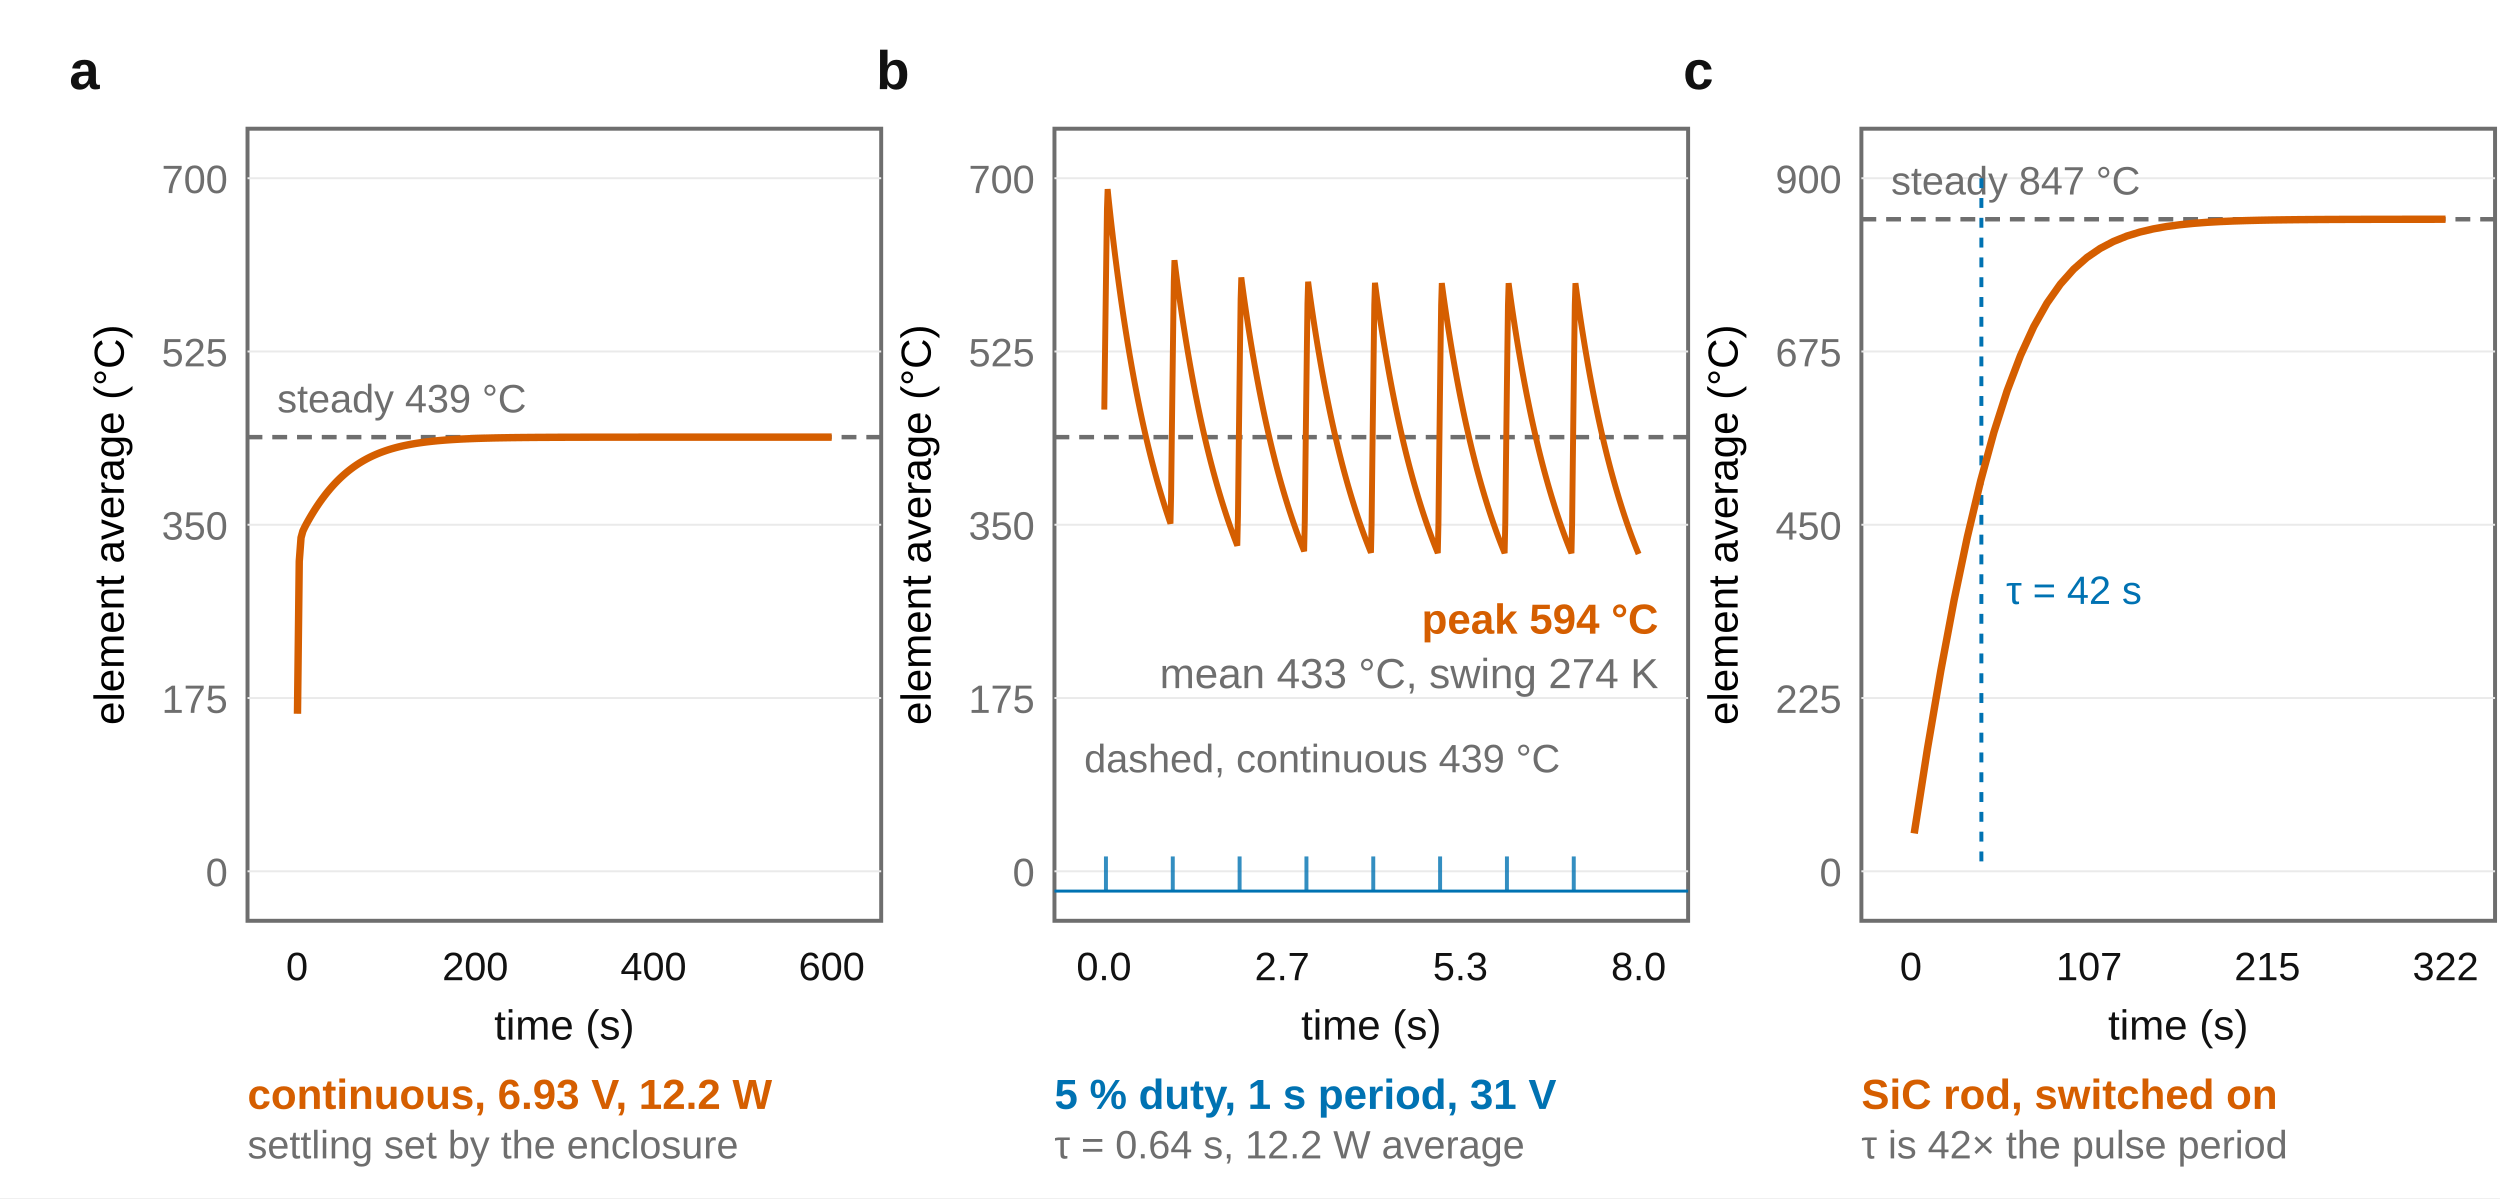
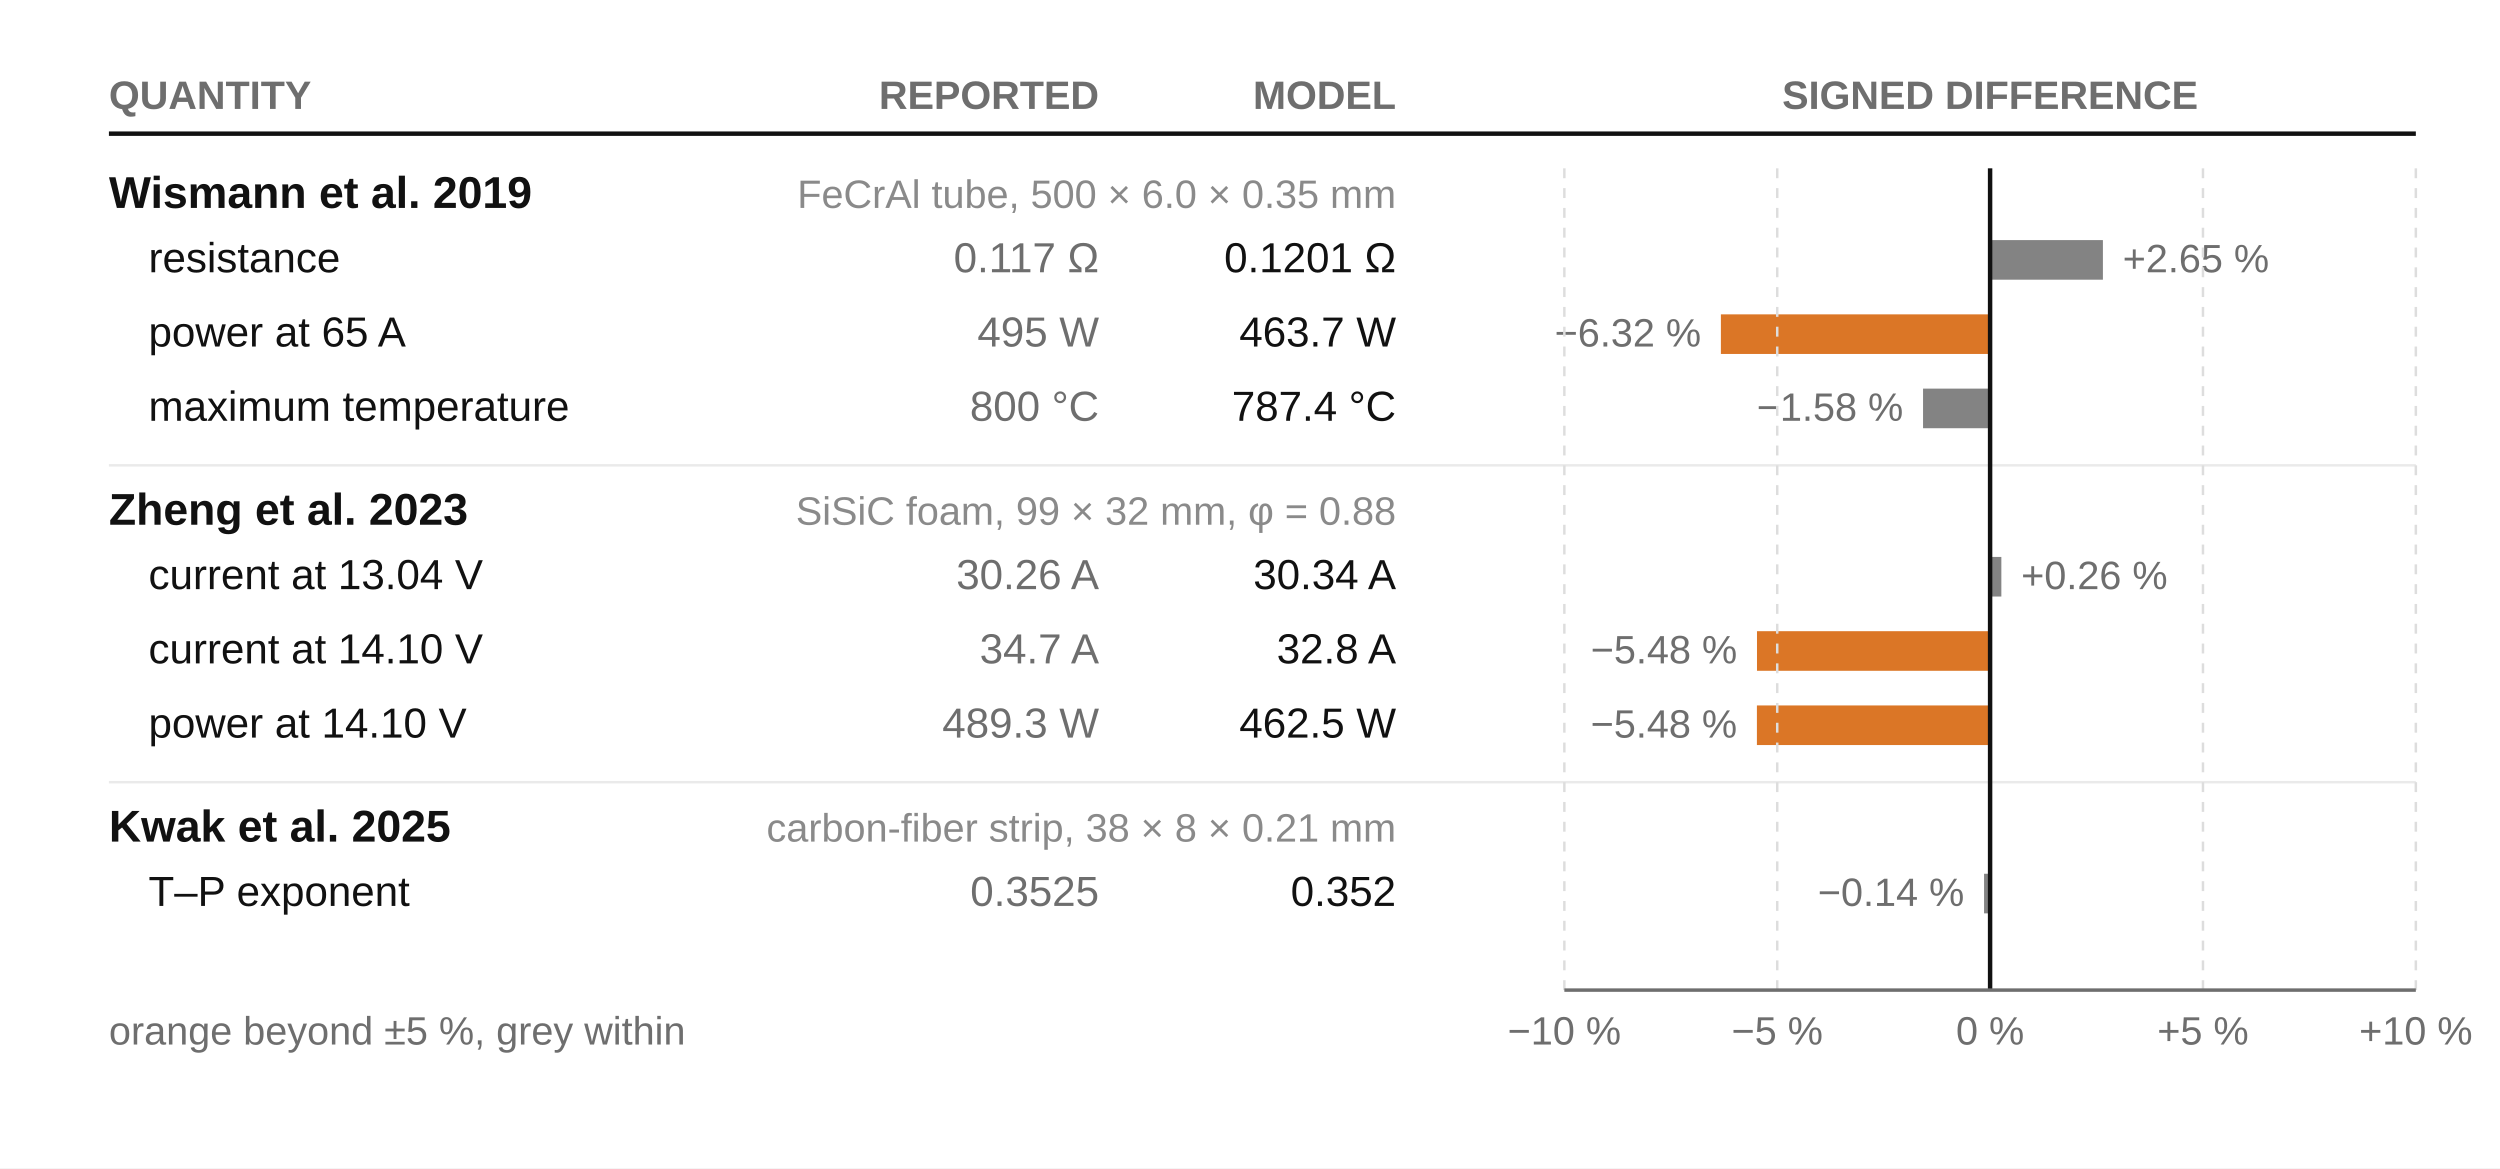
- <svg xmlns="http://www.w3.org/2000/svg" width="505pt" height="242pt" viewBox="0 0 505 242" font-family="Arial, Helvetica, sans-serif">
-   <rect width="505" height="242" fill="#FFFFFF" />
+ <svg xmlns="http://www.w3.org/2000/svg" width="505pt" height="236pt" viewBox="0 0 505 236" font-family="Arial, Helvetica, sans-serif">
+   <rect width="505" height="236" fill="#FFFFFF" />
  <defs>
-     <marker id="s5-scalar" viewBox="0 0 10 8" refX="9.4" refY="4" markerWidth="5" markerHeight="4" orient="auto">
+     <marker id="s7-scalar" viewBox="0 0 10 8" refX="9.4" refY="4" markerWidth="5" markerHeight="4" orient="auto">
      <path d="M0,0 L10,4 L0,8 Z" fill="#0072B2" />
    </marker>
-     <marker id="s5-field" viewBox="0 0 10 8" refX="9.4" refY="4" markerWidth="5" markerHeight="4" orient="auto">
+     <marker id="s7-field" viewBox="0 0 10 8" refX="9.4" refY="4" markerWidth="5" markerHeight="4" orient="auto">
      <path d="M0,0 L10,4 L0,8 Z" fill="#E69F00" />
    </marker>
-     <marker id="s5-thermal" viewBox="0 0 10 8" refX="9.4" refY="4" markerWidth="5" markerHeight="4" orient="auto">
+     <marker id="s7-thermal" viewBox="0 0 10 8" refX="9.4" refY="4" markerWidth="5" markerHeight="4" orient="auto">
      <path d="M0,0 L10,4 L0,8 Z" fill="#D55E00" />
    </marker>
-     <marker id="s5-gas" viewBox="0 0 10 8" refX="9.4" refY="4" markerWidth="5" markerHeight="4" orient="auto">
+     <marker id="s7-gas" viewBox="0 0 10 8" refX="9.4" refY="4" markerWidth="5" markerHeight="4" orient="auto">
      <path d="M0,0 L10,4 L0,8 Z" fill="#009E73" />
    </marker>
-     <marker id="s5-grey" viewBox="0 0 10 8" refX="9.4" refY="4" markerWidth="5" markerHeight="4" orient="auto">
+     <marker id="s7-grey" viewBox="0 0 10 8" refX="9.4" refY="4" markerWidth="5" markerHeight="4" orient="auto">
      <path d="M0,0 L10,4 L0,8 Z" fill="#6E6E6E" />
    </marker>
-     <marker id="s5-ink" viewBox="0 0 10 8" refX="9.4" refY="4" markerWidth="5" markerHeight="4" orient="auto">
+     <marker id="s7-ink" viewBox="0 0 10 8" refX="9.4" refY="4" markerWidth="5" markerHeight="4" orient="auto">
      <path d="M0,0 L10,4 L0,8 Z" fill="#111111" />
    </marker>
-     <marker id="s5-rule" viewBox="0 0 10 8" refX="9.4" refY="4" markerWidth="5" markerHeight="4" orient="auto">
+     <marker id="s7-rule" viewBox="0 0 10 8" refX="9.4" refY="4" markerWidth="5" markerHeight="4" orient="auto">
      <path d="M0,0 L10,4 L0,8 Z" fill="#BBBBBB" />
    </marker>
-     <marker id="s5-faint" viewBox="0 0 10 8" refX="9.4" refY="4" markerWidth="5" markerHeight="4" orient="auto">
+     <marker id="s7-faint" viewBox="0 0 10 8" refX="9.4" refY="4" markerWidth="5" markerHeight="4" orient="auto">
      <path d="M0,0 L10,4 L0,8 Z" fill="#8A8A8A" />
    </marker>
-     <marker id="s5-hair" viewBox="0 0 10 8" refX="9.4" refY="4" markerWidth="5" markerHeight="4" orient="auto">
+     <marker id="s7-hair" viewBox="0 0 10 8" refX="9.4" refY="4" markerWidth="5" markerHeight="4" orient="auto">
      <path d="M0,0 L10,4 L0,8 Z" fill="#AEB6BD" />
    </marker>
-     <marker id="s5-edge" viewBox="0 0 10 8" refX="9.4" refY="4" markerWidth="5" markerHeight="4" orient="auto">
+     <marker id="s7-edge" viewBox="0 0 10 8" refX="9.4" refY="4" markerWidth="5" markerHeight="4" orient="auto">
      <path d="M0,0 L10,4 L0,8 Z" fill="#C9CFD5" />
    </marker>
  </defs>
-   <rect x="50" y="26" width="128" height="160" rx="0" fill="#FFFFFF" stroke="#6E6E6E" stroke-width="0.8" />
-   <text x="14" y="18" font-size="11" fill="#111111" text-anchor="start" font-weight="bold">a</text>
-   <path d="M50,176 L178,176" fill="none" stroke="#EAEAEA" stroke-width="0.4" />
-   <text x="46" y="179" font-size="8" fill="#6E6E6E" text-anchor="end" font-weight="normal">0</text>
-   <path d="M50,141 L178,141" fill="none" stroke="#EAEAEA" stroke-width="0.4" />
-   <text x="46" y="144" font-size="8" fill="#6E6E6E" text-anchor="end" font-weight="normal">175</text>
-   <path d="M50,106 L178,106" fill="none" stroke="#EAEAEA" stroke-width="0.4" />
-   <text x="46" y="109" font-size="8" fill="#6E6E6E" text-anchor="end" font-weight="normal">350</text>
-   <path d="M50,71 L178,71" fill="none" stroke="#EAEAEA" stroke-width="0.4" />
-   <text x="46" y="74" font-size="8" fill="#6E6E6E" text-anchor="end" font-weight="normal">525</text>
-   <path d="M50,36 L178,36" fill="none" stroke="#EAEAEA" stroke-width="0.4" />
-   <text x="46" y="39" font-size="8" fill="#6E6E6E" text-anchor="end" font-weight="normal">700</text>
-   <text x="60" y="198" font-size="8" fill="#111111" text-anchor="middle" font-weight="normal">0</text>
-   <text x="96" y="198" font-size="8" fill="#111111" text-anchor="middle" font-weight="normal">200</text>
-   <text x="132" y="198" font-size="8" fill="#111111" text-anchor="middle" font-weight="normal">400</text>
-   <text x="168" y="198" font-size="8" fill="#111111" text-anchor="middle" font-weight="normal">600</text>
-   <text x="114" y="210" font-size="8.5" fill="#111111" text-anchor="middle" font-weight="normal">time (s)</text>
-   <text x="25" y="106" font-size="8.5" text-anchor="middle" transform="rotate(-90 25 106)">element average (°C)</text>
-   <path d="M50,88.3 L178,88.3" fill="none" stroke="#6E6E6E" stroke-width="0.9" stroke-dasharray="3 2" />
-   <text x="56" y="83.3" font-size="8" fill="#6E6E6E" text-anchor="start" font-weight="normal">steady 439 °C</text>
-   <path d="M60.09,144.182 L60.45,113.392 L60.81,108.612 L61.17,107.308 L61.53,106.53 L61.89,105.846 L62.25,105.196 L62.61,104.568 L62.97,103.958 L63.33,103.37 L63.69,102.8 L64.05,102.25 L64.41,101.716 L64.77,101.2 L65.13,100.702 L65.49,100.222 L65.85,99.756 L66.21,99.306 L66.57,98.872 L66.93,98.454 L67.29,98.05 L67.65,97.66 L68.01,97.284 L68.37,96.922 L68.73,96.572 L69.09,96.236 L69.45,95.912 L69.81,95.598 L70.17,95.298 L70.53,95.008 L70.89,94.73 L71.25,94.462 L71.61,94.204 L71.97,93.956 L72.33,93.718 L72.69,93.49 L73.05,93.27 L73.41,93.058 L73.77,92.856 L74.13,92.66 L74.49,92.474 L74.85,92.294 L75.21,92.122 L75.57,91.958 L75.93,91.8 L76.29,91.648 L76.65,91.502 L77.01,91.362 L77.37,91.23 L77.73,91.102 L78.09,90.978 L78.45,90.86 L78.81,90.748 L79.17,90.64 L79.53,90.538 L79.89,90.438 L80.25,90.344 L80.61,90.254 L80.97,90.168 L81.33,90.084 L81.69,90.004 L82.05,89.93 L82.41,89.856 L82.77,89.788 L83.13,89.72 L83.49,89.658 L83.85,89.596 L84.21,89.538 L84.57,89.484 L84.93,89.43 L85.29,89.38 L85.65,89.33 L86.01,89.284 L86.37,89.24 L86.73,89.198 L87.09,89.158 L87.45,89.118 L87.81,89.082 L88.17,89.046 L88.53,89.012 L88.89,88.98 L89.25,88.95 L89.61,88.92 L89.97,88.892 L90.33,88.866 L90.69,88.84 L91.05,88.816 L91.41,88.792 L91.77,88.77 L92.13,88.748 L92.49,88.728 L92.85,88.708 L93.21,88.69 L93.57,88.672 L93.93,88.656 L94.29,88.64 L94.65,88.624 L95.01,88.61 L95.37,88.596 L95.73,88.582 L96.09,88.568 L96.45,88.556 L96.81,88.546 L97.17,88.534 L97.53,88.524 L97.89,88.514 L98.25,88.504 L98.61,88.494 L98.97,88.486 L99.33,88.476 L99.69,88.468 L100.05,88.46 L100.41,88.454 L100.77,88.446 L101.13,88.44 L101.49,88.434 L101.85,88.428 L102.21,88.422 L102.57,88.416 L102.93,88.41 L103.29,88.406 L103.65,88.4 L104.01,88.396 L104.37,88.392 L104.73,88.388 L105.09,88.384 L105.45,88.38 L105.81,88.376 L106.17,88.372 L106.53,88.37 L106.89,88.366 L107.25,88.362 L107.61,88.36 L107.97,88.358 L108.33,88.354 L108.69,88.352 L109.05,88.35 L109.41,88.348 L109.77,88.346 L110.13,88.344 L110.49,88.342 L110.85,88.34 L111.21,88.338 L111.57,88.336 L111.93,88.334 L112.29,88.332 L112.65,88.33 L113.01,88.33 L113.37,88.328 L113.73,88.326 L114.09,88.326 L114.45,88.324 L114.81,88.324 L115.17,88.322 L115.53,88.322 L115.89,88.32 L116.25,88.32 L116.61,88.318 L116.97,88.318 L117.33,88.316 L117.69,88.316 L118.05,88.314 L118.41,88.314 L118.77,88.314 L119.13,88.312 L119.49,88.312 L119.85,88.312 L120.21,88.312 L120.57,88.31 L120.93,88.31 L121.29,88.31 L121.65,88.31 L122.01,88.308 L122.37,88.308 L122.73,88.308 L123.09,88.308 L123.45,88.308 L123.81,88.306 L124.17,88.306 L124.53,88.306 L124.89,88.306 L125.25,88.306 L125.61,88.306 L125.97,88.304 L126.33,88.304 L126.69,88.304 L127.05,88.304 L127.41,88.304 L127.77,88.304 L128.13,88.304 L128.49,88.304 L128.85,88.304 L129.21,88.302 L129.57,88.302 L129.93,88.302 L130.29,88.302 L130.65,88.302 L131.01,88.302 L131.37,88.302 L131.73,88.302 L132.09,88.302 L132.45,88.302 L132.81,88.302 L133.17,88.302 L133.53,88.302 L133.89,88.302 L134.25,88.302 L134.61,88.302 L134.97,88.3 L135.33,88.3 L135.69,88.3 L136.05,88.3 L136.41,88.3 L136.77,88.3 L137.13,88.3 L137.49,88.3 L137.85,88.3 L138.21,88.3 L138.57,88.3 L138.93,88.3 L139.29,88.3 L139.65,88.3 L140.01,88.3 L140.37,88.3 L140.73,88.3 L141.09,88.3 L141.45,88.3 L141.81,88.3 L142.17,88.3 L142.53,88.3 L142.89,88.3 L143.25,88.3 L143.61,88.3 L143.97,88.3 L144.33,88.3 L144.69,88.3 L145.05,88.3 L145.41,88.3 L145.77,88.3 L146.13,88.3 L146.49,88.3 L146.85,88.3 L147.21,88.3 L147.57,88.3 L147.93,88.3 L148.29,88.3 L148.65,88.3 L149.01,88.3 L149.37,88.3 L149.73,88.3 L150.09,88.3 L150.45,88.3 L150.81,88.3 L151.17,88.3 L151.53,88.3 L151.89,88.3 L152.25,88.3 L152.61,88.3 L152.97,88.3 L153.33,88.3 L153.69,88.3 L154.05,88.3 L154.41,88.3 L154.77,88.3 L155.13,88.3 L155.49,88.3 L155.85,88.3 L156.21,88.3 L156.57,88.3 L156.93,88.3 L157.29,88.3 L157.65,88.3 L158.01,88.3 L158.37,88.3 L158.73,88.3 L159.09,88.3 L159.45,88.3 L159.81,88.3 L160.17,88.3 L160.53,88.3 L160.89,88.3 L161.25,88.3 L161.61,88.3 L161.97,88.3 L162.33,88.3 L162.69,88.3 L163.05,88.3 L163.41,88.3 L163.77,88.3 L164.13,88.3 L164.49,88.3 L164.85,88.3 L165.21,88.3 L165.57,88.3 L165.93,88.3 L166.29,88.3 L166.65,88.3 L167.01,88.3 L167.37,88.3 L167.73,88.3 L168,88.3" fill="none" stroke="#D55E00" stroke-width="1.5" />
-   <text x="50" y="224" font-size="8.5" fill="#D55E00" text-anchor="start" font-weight="bold">continuous, 6.93 V, 12.2 W</text>
-   <text x="50" y="234" font-size="8" fill="#6E6E6E" text-anchor="start" font-weight="normal">settling set by the enclosure</text>
-   <rect x="213" y="26" width="128" height="160" rx="0" fill="#FFFFFF" stroke="#6E6E6E" stroke-width="0.8" />
-   <text x="177" y="18" font-size="11" fill="#111111" text-anchor="start" font-weight="bold">b</text>
-   <path d="M213,176 L341,176" fill="none" stroke="#EAEAEA" stroke-width="0.4" />
-   <text x="209" y="179" font-size="8" fill="#6E6E6E" text-anchor="end" font-weight="normal">0</text>
-   <path d="M213,141 L341,141" fill="none" stroke="#EAEAEA" stroke-width="0.4" />
-   <text x="209" y="144" font-size="8" fill="#6E6E6E" text-anchor="end" font-weight="normal">175</text>
-   <path d="M213,106 L341,106" fill="none" stroke="#EAEAEA" stroke-width="0.4" />
-   <text x="209" y="109" font-size="8" fill="#6E6E6E" text-anchor="end" font-weight="normal">350</text>
-   <path d="M213,71 L341,71" fill="none" stroke="#EAEAEA" stroke-width="0.4" />
-   <text x="209" y="74" font-size="8" fill="#6E6E6E" text-anchor="end" font-weight="normal">525</text>
-   <path d="M213,36 L341,36" fill="none" stroke="#EAEAEA" stroke-width="0.4" />
-   <text x="209" y="39" font-size="8" fill="#6E6E6E" text-anchor="end" font-weight="normal">700</text>
-   <text x="223" y="198" font-size="8" fill="#111111" text-anchor="middle" font-weight="normal">0.0</text>
-   <text x="259" y="198" font-size="8" fill="#111111" text-anchor="middle" font-weight="normal">2.7</text>
-   <text x="295" y="198" font-size="8" fill="#111111" text-anchor="middle" font-weight="normal">5.3</text>
-   <text x="331" y="198" font-size="8" fill="#111111" text-anchor="middle" font-weight="normal">8.0</text>
-   <text x="277" y="210" font-size="8.5" fill="#111111" text-anchor="middle" font-weight="normal">time (s)</text>
-   <text x="188" y="106" font-size="8.5" text-anchor="middle" transform="rotate(-90 188 106)">element average (°C)</text>
-   <rect x="223" y="173" width="0.8" height="7" fill="#0072B2" fill-opacity="0.8" />
-   <rect x="236.5" y="173" width="0.8" height="7" fill="#0072B2" fill-opacity="0.8" />
-   <rect x="250" y="173" width="0.8" height="7" fill="#0072B2" fill-opacity="0.8" />
-   <rect x="263.5" y="173" width="0.8" height="7" fill="#0072B2" fill-opacity="0.8" />
-   <rect x="277" y="173" width="0.8" height="7" fill="#0072B2" fill-opacity="0.8" />
-   <rect x="290.5" y="173" width="0.8" height="7" fill="#0072B2" fill-opacity="0.8" />
-   <rect x="304" y="173" width="0.8" height="7" fill="#0072B2" fill-opacity="0.8" />
-   <rect x="317.5" y="173" width="0.8" height="7" fill="#0072B2" fill-opacity="0.8" />
-   <path d="M213,180 L341,180" fill="none" stroke="#0072B2" stroke-width="0.6" />
-   <path d="M213,88.3 L341,88.3" fill="none" stroke="#6E6E6E" stroke-width="0.9" stroke-dasharray="3 2" />
-   <text x="219" y="156" font-size="8" fill="#6E6E6E" text-anchor="start" font-weight="normal">dashed, continuous 439 °C</text>
-   <path d="M223.067,82.738 L223.202,71.986 L223.338,61.684 L223.472,51.782 L223.607,42.19 L223.743,38.196 L223.877,39.54 L224.012,40.84 L224.148,42.108 L224.282,43.346 L224.417,44.56 L224.553,45.75 L224.688,46.92 L224.822,48.07 L224.958,49.198 L225.093,50.308 L225.227,51.402 L225.363,52.476 L225.498,53.532 L225.632,54.572 L225.768,55.596 L225.903,56.604 L226.037,57.598 L226.173,58.576 L226.308,59.542 L226.442,60.492 L226.577,61.43 L226.713,62.356 L226.847,63.266 L226.982,64.166 L227.118,65.052 L227.252,65.926 L227.387,66.79 L227.523,67.64 L227.657,68.48 L227.792,69.308 L227.928,70.124 L228.062,70.93 L228.197,71.726 L228.333,72.512 L228.468,73.286 L228.602,74.052 L228.738,74.806 L228.873,75.552 L229.007,76.288 L229.143,77.014 L229.278,77.73 L229.412,78.438 L229.548,79.138 L229.683,79.828 L229.817,80.51 L229.952,81.184 L230.088,81.848 L230.222,82.504 L230.357,83.154 L230.493,83.794 L230.627,84.428 L230.762,85.052 L230.898,85.67 L231.032,86.28 L231.167,86.882 L231.303,87.478 L231.438,88.066 L231.572,88.648 L231.708,89.222 L231.843,89.79 L231.977,90.352 L232.113,90.906 L232.248,91.454 L232.382,91.996 L232.518,92.53 L232.653,93.06 L232.787,93.582 L232.923,94.098 L233.058,94.61 L233.192,95.114 L233.327,95.614 L233.463,96.106 L233.597,96.594 L233.732,97.078 L233.868,97.556 L234.002,98.028 L234.137,98.496 L234.273,98.96 L234.407,99.42 L234.542,99.874 L234.678,100.322 L234.812,100.768 L234.947,101.208 L235.083,101.644 L235.218,102.074 L235.352,102.502 L235.488,102.924 L235.623,103.342 L235.757,103.756 L235.893,104.166 L236.028,104.572 L236.162,104.974 L236.298,105.37 L236.433,105.764 L236.567,99.904 L236.702,88.426 L236.838,77.474 L236.972,66.974 L237.107,56.888 L237.243,52.558 L237.377,53.668 L237.512,54.738 L237.648,55.778 L237.782,56.796 L237.917,57.794 L238.053,58.776 L238.188,59.74 L238.322,60.692 L238.458,61.628 L238.593,62.55 L238.727,63.46 L238.863,64.356 L238.998,65.24 L239.132,66.112 L239.268,66.972 L239.403,67.82 L239.537,68.658 L239.673,69.484 L239.808,70.298 L239.942,71.102 L240.077,71.894 L240.213,72.676 L240.347,73.45 L240.482,74.212 L240.618,74.964 L240.752,75.706 L240.887,76.44 L241.023,77.164 L241.157,77.878 L241.292,78.584 L241.428,79.282 L241.562,79.97 L241.697,80.648 L241.833,81.32 L241.968,81.982 L242.102,82.636 L242.238,83.284 L242.373,83.922 L242.507,84.552 L242.643,85.176 L242.778,85.792 L242.912,86.4 L243.048,87 L243.183,87.594 L243.317,88.18 L243.452,88.76 L243.588,89.332 L243.722,89.898 L243.857,90.458 L243.993,91.01 L244.127,91.556 L244.262,92.096 L244.398,92.628 L244.532,93.156 L244.667,93.676 L244.803,94.192 L244.938,94.7 L245.072,95.204 L245.208,95.702 L245.343,96.192 L245.477,96.68 L245.613,97.16 L245.748,97.638 L245.882,98.108 L246.018,98.576 L246.153,99.038 L246.287,99.496 L246.423,99.948 L246.558,100.396 L246.692,100.84 L246.827,101.278 L246.963,101.712 L247.097,102.142 L247.232,102.568 L247.368,102.99 L247.502,103.406 L247.637,103.818 L247.773,104.228 L247.907,104.632 L248.042,105.032 L248.178,105.428 L248.312,105.82 L248.447,106.208 L248.583,106.592 L248.718,106.972 L248.852,107.348 L248.988,107.72 L249.123,108.088 L249.257,108.452 L249.393,108.814 L249.528,109.17 L249.662,109.524 L249.798,109.874 L249.933,110.22 L250.067,104.16 L250.202,92.44 L250.338,81.322 L250.472,70.672 L250.607,60.446 L250.743,56.032 L250.877,57.09 L251.012,58.108 L251.148,59.1 L251.282,60.07 L251.417,61.022 L251.553,61.958 L251.688,62.878 L251.822,63.786 L251.958,64.678 L252.093,65.56 L252.227,66.428 L252.363,67.284 L252.498,68.128 L252.632,68.96 L252.768,69.782 L252.903,70.592 L253.037,71.392 L253.173,72.182 L253.308,72.96 L253.442,73.73 L253.577,74.488 L253.713,75.236 L253.847,75.976 L253.982,76.706 L254.118,77.426 L254.252,78.138 L254.387,78.84 L254.523,79.534 L254.657,80.218 L254.792,80.894 L254.928,81.562 L255.062,82.222 L255.197,82.874 L255.333,83.516 L255.468,84.152 L255.602,84.78 L255.738,85.4 L255.873,86.012 L256.007,86.618 L256.142,87.216 L256.277,87.806 L256.413,88.39 L256.548,88.968 L256.683,89.538 L256.817,90.1 L256.952,90.658 L257.087,91.208 L257.223,91.75 L257.358,92.288 L257.493,92.82 L257.627,93.344 L257.762,93.862 L257.897,94.376 L258.033,94.882 L258.168,95.382 L258.303,95.878 L258.438,96.368 L258.572,96.852 L258.707,97.332 L258.842,97.806 L258.978,98.276 L259.113,98.74 L259.248,99.202 L259.382,99.656 L259.517,100.108 L259.652,100.554 L259.788,100.996 L259.923,101.432 L260.058,101.866 L260.192,102.294 L260.327,102.718 L260.462,103.136 L260.598,103.552 L260.733,103.962 L260.868,104.37 L261.002,104.772 L261.137,105.17 L261.272,105.566 L261.408,105.956 L261.543,106.342 L261.678,106.724 L261.812,107.102 L261.947,107.478 L262.082,107.848 L262.217,108.214 L262.353,108.578 L262.488,108.938 L262.623,109.294 L262.757,109.646 L262.892,109.994 L263.027,110.338 L263.163,110.68 L263.298,111.018 L263.433,111.352 L263.567,105.24 L263.702,93.45 L263.837,82.294 L263.973,71.604 L264.108,61.342 L264.243,56.904 L264.377,57.95 L264.512,58.958 L264.647,59.938 L264.783,60.896 L264.918,61.836 L265.053,62.76 L265.188,63.67 L265.322,64.566 L265.457,65.448 L265.592,66.318 L265.728,67.176 L265.863,68.022 L265.998,68.856 L266.132,69.68 L266.267,70.492 L266.402,71.294 L266.538,72.084 L266.673,72.864 L266.808,73.634 L266.942,74.394 L267.077,75.144 L267.212,75.884 L267.348,76.616 L267.483,77.336 L267.618,78.05 L267.752,78.752 L267.887,79.448 L268.022,80.134 L268.158,80.81 L268.293,81.48 L268.428,82.14 L268.562,82.792 L268.697,83.436 L268.832,84.074 L268.967,84.702 L269.103,85.324 L269.238,85.936 L269.373,86.542 L269.507,87.142 L269.642,87.734 L269.777,88.318 L269.913,88.896 L270.048,89.466 L270.183,90.03 L270.317,90.588 L270.452,91.138 L270.587,91.684 L270.723,92.222 L270.858,92.752 L270.993,93.278 L271.127,93.798 L271.262,94.312 L271.397,94.818 L271.533,95.32 L271.668,95.816 L271.803,96.306 L271.938,96.792 L272.072,97.272 L272.207,97.746 L272.342,98.218 L272.478,98.682 L272.613,99.144 L272.748,99.6 L272.882,100.05 L273.017,100.498 L273.152,100.94 L273.288,101.378 L273.423,101.81 L273.558,102.24 L273.692,102.664 L273.827,103.084 L273.962,103.5 L274.098,103.912 L274.233,104.318 L274.368,104.722 L274.502,105.12 L274.637,105.516 L274.772,105.906 L274.908,106.294 L275.043,106.676 L275.178,107.054 L275.312,107.43 L275.447,107.802 L275.582,108.168 L275.717,108.532 L275.853,108.892 L275.988,109.248 L276.123,109.6 L276.257,109.95 L276.392,110.294 L276.527,110.636 L276.663,110.974 L276.798,111.31 L276.933,111.642 L277.067,105.516 L277.202,93.706 L277.337,82.538 L277.473,71.84 L277.608,61.57 L277.743,57.126 L277.877,58.168 L278.012,59.172 L278.147,60.15 L278.283,61.104 L278.418,62.042 L278.553,62.964 L278.688,63.87 L278.822,64.764 L278.957,65.644 L279.092,66.51 L279.228,67.366 L279.363,68.21 L279.498,69.042 L279.632,69.862 L279.767,70.672 L279.902,71.47 L280.038,72.258 L280.173,73.036 L280.308,73.804 L280.442,74.562 L280.577,75.31 L280.712,76.048 L280.848,76.778 L280.983,77.496 L281.118,78.208 L281.252,78.908 L281.387,79.602 L281.522,80.286 L281.658,80.96 L281.793,81.628 L281.928,82.286 L282.062,82.938 L282.197,83.58 L282.332,84.214 L282.467,84.842 L282.603,85.462 L282.738,86.072 L282.873,86.678 L283.007,87.274 L283.142,87.864 L283.277,88.448 L283.413,89.024 L283.548,89.594 L283.683,90.156 L283.817,90.712 L283.952,91.262 L284.087,91.804 L284.223,92.34 L284.358,92.872 L284.493,93.396 L284.627,93.914 L284.762,94.426 L284.897,94.932 L285.033,95.432 L285.168,95.926 L285.303,96.416 L285.438,96.9 L285.572,97.378 L285.707,97.852 L285.842,98.322 L285.978,98.786 L286.113,99.246 L286.248,99.702 L286.382,100.152 L286.517,100.598 L286.652,101.038 L286.788,101.476 L286.923,101.908 L287.058,102.336 L287.192,102.758 L287.327,103.178 L287.462,103.592 L287.597,104.002 L287.733,104.41 L287.868,104.812 L288.002,105.21 L288.137,105.604 L288.272,105.994 L288.408,106.38 L288.543,106.762 L288.678,107.14 L288.812,107.514 L288.947,107.884 L289.082,108.25 L289.217,108.614 L289.353,108.972 L289.488,109.328 L289.623,109.68 L289.757,110.028 L289.892,110.372 L290.028,110.714 L290.163,111.05 L290.298,111.384 L290.433,111.716 L290.567,105.586 L290.702,93.772 L290.837,82.6 L290.972,71.9 L291.108,61.628 L291.243,57.182 L291.377,58.224 L291.512,59.228 L291.647,60.204 L291.783,61.158 L291.918,62.096 L292.053,63.016 L292.188,63.922 L292.322,64.814 L292.457,65.694 L292.592,66.56 L292.728,67.414 L292.863,68.258 L292.998,69.09 L293.132,69.91 L293.267,70.718 L293.403,71.516 L293.538,72.304 L293.673,73.082 L293.808,73.848 L293.942,74.606 L294.077,75.352 L294.212,76.09 L294.347,76.82 L294.483,77.538 L294.618,78.248 L294.752,78.948 L294.887,79.642 L295.022,80.324 L295.158,81 L295.293,81.666 L295.428,82.324 L295.562,82.974 L295.697,83.616 L295.832,84.252 L295.967,84.878 L296.103,85.496 L296.238,86.108 L296.373,86.712 L296.507,87.31 L296.642,87.9 L296.778,88.482 L296.913,89.058 L297.048,89.626 L297.183,90.188 L297.317,90.744 L297.452,91.294 L297.587,91.836 L297.722,92.372 L297.858,92.902 L297.993,93.426 L298.127,93.944 L298.262,94.456 L298.397,94.962 L298.533,95.462 L298.668,95.956 L298.803,96.444 L298.938,96.928 L299.072,97.406 L299.207,97.88 L299.342,98.35 L299.478,98.814 L299.613,99.274 L299.748,99.728 L299.882,100.178 L300.017,100.624 L300.153,101.064 L300.288,101.502 L300.423,101.934 L300.558,102.36 L300.692,102.784 L300.827,103.202 L300.962,103.618 L301.097,104.028 L301.233,104.434 L301.368,104.836 L301.502,105.234 L301.637,105.628 L301.772,106.016 L301.908,106.402 L302.043,106.784 L302.178,107.162 L302.312,107.536 L302.447,107.906 L302.582,108.272 L302.717,108.636 L302.853,108.994 L302.988,109.35 L303.123,109.7 L303.257,110.048 L303.392,110.392 L303.528,110.734 L303.663,111.072 L303.798,111.404 L303.933,111.736 L304.067,105.606 L304.202,93.79 L304.337,82.618 L304.472,71.916 L304.608,61.644 L304.743,57.198 L304.877,58.24 L305.012,59.242 L305.147,60.218 L305.283,61.174 L305.418,62.11 L305.553,63.03 L305.688,63.936 L305.822,64.828 L305.957,65.708 L306.092,66.574 L306.228,67.428 L306.363,68.272 L306.498,69.102 L306.632,69.922 L306.767,70.73 L306.903,71.528 L307.038,72.316 L307.173,73.094 L307.308,73.86 L307.442,74.618 L307.577,75.364 L307.712,76.102 L307.847,76.83 L307.983,77.55 L308.118,78.26 L308.252,78.96 L308.387,79.652 L308.522,80.336 L308.658,81.01 L308.793,81.676 L308.928,82.336 L309.062,82.986 L309.197,83.628 L309.332,84.262 L309.467,84.888 L309.603,85.508 L309.738,86.118 L309.873,86.722 L310.007,87.32 L310.142,87.91 L310.278,88.492 L310.413,89.068 L310.548,89.636 L310.683,90.198 L310.817,90.754 L310.952,91.302 L311.087,91.846 L311.222,92.382 L311.358,92.912 L311.493,93.434 L311.627,93.952 L311.762,94.464 L311.897,94.97 L312.033,95.47 L312.168,95.964 L312.303,96.452 L312.438,96.936 L312.572,97.414 L312.707,97.888 L312.842,98.358 L312.978,98.822 L313.113,99.282 L313.248,99.736 L313.382,100.186 L313.517,100.632 L313.653,101.072 L313.788,101.508 L313.923,101.94 L314.058,102.368 L314.192,102.792 L314.327,103.21 L314.462,103.624 L314.597,104.034 L314.733,104.44 L314.868,104.842 L315.002,105.24 L315.137,105.634 L315.272,106.024 L315.408,106.41 L315.543,106.792 L315.678,107.17 L315.812,107.544 L315.947,107.914 L316.082,108.28 L316.217,108.642 L316.353,109 L316.488,109.356 L316.623,109.708 L316.757,110.056 L316.892,110.4 L317.028,110.74 L317.163,111.078 L317.298,111.412 L317.433,111.742 L317.567,105.612 L317.702,93.796 L317.837,82.624 L317.972,71.922 L318.108,61.648 L318.243,57.202 L318.377,58.244 L318.512,59.248 L318.647,60.224 L318.783,61.178 L318.918,62.114 L319.053,63.034 L319.188,63.94 L319.322,64.832 L319.457,65.712 L319.592,66.578 L319.728,67.432 L319.863,68.276 L319.998,69.106 L320.132,69.926 L320.267,70.736 L320.403,71.534 L320.538,72.32 L320.673,73.098 L320.808,73.864 L320.942,74.622 L321.077,75.37 L321.212,76.106 L321.347,76.834 L321.483,77.554 L321.618,78.264 L321.752,78.964 L321.887,79.656 L322.022,80.34 L322.158,81.014 L322.293,81.68 L322.428,82.338 L322.562,82.99 L322.697,83.632 L322.832,84.266 L322.967,84.892 L323.103,85.51 L323.238,86.122 L323.373,86.726 L323.507,87.324 L323.642,87.912 L323.778,88.496 L323.913,89.07 L324.048,89.64 L324.183,90.202 L324.317,90.758 L324.452,91.306 L324.587,91.848 L324.722,92.384 L324.858,92.914 L324.993,93.438 L325.127,93.956 L325.262,94.468 L325.397,94.974 L325.533,95.472 L325.668,95.968 L325.803,96.456 L325.938,96.94 L326.072,97.418 L326.207,97.892 L326.342,98.362 L326.478,98.826 L326.613,99.284 L326.748,99.74 L326.882,100.19 L327.017,100.634 L327.153,101.076 L327.288,101.512 L327.423,101.944 L327.558,102.372 L327.692,102.794 L327.827,103.214 L327.962,103.628 L328.097,104.038 L328.233,104.444 L328.368,104.846 L328.502,105.244 L328.637,105.638 L328.772,106.026 L328.908,106.412 L329.043,106.794 L329.178,107.172 L329.312,107.546 L329.447,107.916 L329.582,108.282 L329.717,108.644 L329.853,109.004 L329.988,109.358 L330.123,109.71 L330.257,110.058 L330.392,110.402 L330.528,110.744 L330.663,111.08 L330.798,111.414 L330.933,111.744 L331,111.908" fill="none" stroke="#D55E00" stroke-width="1.2" />
-   <text x="335" y="128" font-size="8.5" fill="#D55E00" text-anchor="end" font-weight="bold">peak 594 °C</text>
-   <text x="335" y="139" font-size="8.5" fill="#6E6E6E" text-anchor="end" font-weight="normal">mean 433 °C, swing 274 K</text>
-   <text x="213" y="224" font-size="8.5" fill="#0072B2" text-anchor="start" font-weight="bold">5 % duty, 1 s period, 31 V</text>
-   <text x="213" y="234" font-size="8" fill="#6E6E6E" text-anchor="start" font-weight="normal">τ = 0.64 s, 12.2 W average</text>
-   <rect x="376" y="26" width="128" height="160" rx="0" fill="#FFFFFF" stroke="#6E6E6E" stroke-width="0.8" />
-   <text x="340" y="18" font-size="11" fill="#111111" text-anchor="start" font-weight="bold">c</text>
-   <path d="M376,176 L504,176" fill="none" stroke="#EAEAEA" stroke-width="0.4" />
-   <text x="372" y="179" font-size="8" fill="#6E6E6E" text-anchor="end" font-weight="normal">0</text>
-   <path d="M376,141 L504,141" fill="none" stroke="#EAEAEA" stroke-width="0.4" />
-   <text x="372" y="144" font-size="8" fill="#6E6E6E" text-anchor="end" font-weight="normal">225</text>
-   <path d="M376,106 L504,106" fill="none" stroke="#EAEAEA" stroke-width="0.4" />
-   <text x="372" y="109" font-size="8" fill="#6E6E6E" text-anchor="end" font-weight="normal">450</text>
-   <path d="M376,71 L504,71" fill="none" stroke="#EAEAEA" stroke-width="0.4" />
-   <text x="372" y="74" font-size="8" fill="#6E6E6E" text-anchor="end" font-weight="normal">675</text>
-   <path d="M376,36 L504,36" fill="none" stroke="#EAEAEA" stroke-width="0.4" />
-   <text x="372" y="39" font-size="8" fill="#6E6E6E" text-anchor="end" font-weight="normal">900</text>
-   <text x="386" y="198" font-size="8" fill="#111111" text-anchor="middle" font-weight="normal">0</text>
-   <text x="422" y="198" font-size="8" fill="#111111" text-anchor="middle" font-weight="normal">107</text>
-   <text x="458" y="198" font-size="8" fill="#111111" text-anchor="middle" font-weight="normal">215</text>
-   <text x="494" y="198" font-size="8" fill="#111111" text-anchor="middle" font-weight="normal">322</text>
-   <text x="440" y="210" font-size="8.5" fill="#111111" text-anchor="middle" font-weight="normal">time (s)</text>
-   <text x="351" y="106" font-size="8.5" text-anchor="middle" transform="rotate(-90 351 106)">element average (°C)</text>
-   <path d="M376,44.288 L504,44.288" fill="none" stroke="#6E6E6E" stroke-width="0.9" stroke-dasharray="3 2" />
-   <text x="382" y="39.288" font-size="8" fill="#6E6E6E" text-anchor="start" font-weight="normal">steady 847 °C</text>
-   <path d="M400.238,36 L400.238,176" fill="none" stroke="#0072B2" stroke-width="0.8" stroke-dasharray="2 2" />
-   <text x="405.238" y="122" font-size="8" fill="#0072B2" text-anchor="start" font-weight="normal">τ = 42 s</text>
-   <path d="M386.671,168.351 L389.354,151.192 L392.037,135.507 L394.72,121.257 L397.404,108.464 L400.087,97.154 L402.77,87.315 L405.453,78.902 L408.137,71.828 L410.82,65.979 L413.503,61.22 L416.186,57.406 L418.87,54.387 L421.553,52.024 L424.236,50.188 L426.919,48.776 L429.602,47.692 L432.286,46.866 L434.969,46.236 L437.652,45.758 L440.335,45.397 L443.019,45.123 L445.702,44.916 L448.385,44.761 L451.068,44.644 L453.752,44.556 L456.435,44.489 L459.118,44.437 L461.801,44.4 L464.484,44.37 L467.168,44.35 L469.851,44.333 L472.534,44.321 L475.217,44.311 L477.901,44.305 L480.584,44.3 L483.267,44.296 L485.95,44.293 L488.634,44.291 L491.317,44.29 L494,44.288" fill="none" stroke="#D55E00" stroke-width="1.5" />
-   <text x="376" y="224" font-size="8.5" fill="#D55E00" text-anchor="start" font-weight="bold">SiC rod, switched on</text>
-   <text x="376" y="234" font-size="8" fill="#6E6E6E" text-anchor="start" font-weight="normal">τ is 42× the pulse period</text>
+   <text x="22" y="22" font-size="8" fill="#6E6E6E" text-anchor="start" font-weight="bold">QUANTITY</text>
+   <text x="222" y="22" font-size="8" fill="#6E6E6E" text-anchor="end" font-weight="bold">REPORTED</text>
+   <text x="282" y="22" font-size="8" fill="#6E6E6E" text-anchor="end" font-weight="bold">MODEL</text>
+   <text x="402" y="22" font-size="8" fill="#6E6E6E" text-anchor="middle" font-weight="bold">SIGNED DIFFERENCE</text>
+   <path d="M22,27 L488,27" fill="none" stroke="#111111" stroke-width="0.9" />
+   <text x="22" y="42" font-size="9" fill="#111111" text-anchor="start" font-weight="bold">Wismann et al. 2019</text>
+   <text x="282" y="42" font-size="8" fill="#8A8A8A" text-anchor="end" font-weight="normal">FeCrAl tube, 500 × 6.0 × 0.35 mm</text>
+   <text x="30" y="55" font-size="8.5" fill="#111111" text-anchor="start" font-weight="normal">resistance</text>
+   <text x="222" y="55" font-size="8.5" fill="#6E6E6E" text-anchor="end" font-weight="normal">0.117 Ω</text>
+   <text x="282" y="55" font-size="8.5" fill="#111111" text-anchor="end" font-weight="normal">0.1201 Ω</text>
+   <rect x="402" y="48.5" width="22.786" height="8" fill="#6E6E6E" fill-opacity="0.85" />
+   <text x="428.786" y="55" font-size="8" fill="#6E6E6E" text-anchor="start" font-weight="normal">+2.65 %</text>
+   <text x="30" y="70" font-size="8.5" fill="#111111" text-anchor="start" font-weight="normal">power at 65 A</text>
+   <text x="222" y="70" font-size="8.5" fill="#6E6E6E" text-anchor="end" font-weight="normal">495 W</text>
+   <text x="282" y="70" font-size="8.5" fill="#111111" text-anchor="end" font-weight="normal">463.7 W</text>
+   <rect x="347.62" y="63.5" width="54.38" height="8" fill="#D55E00" fill-opacity="0.85" />
+   <text x="343.62" y="70" font-size="8" fill="#6E6E6E" text-anchor="end" font-weight="normal">−6.32 %</text>
+   <text x="30" y="85" font-size="8.5" fill="#111111" text-anchor="start" font-weight="normal">maximum temperature</text>
+   <text x="222" y="85" font-size="8.5" fill="#6E6E6E" text-anchor="end" font-weight="normal">800 °C</text>
+   <text x="282" y="85" font-size="8.5" fill="#111111" text-anchor="end" font-weight="normal">787.4 °C</text>
+   <rect x="388.455" y="78.5" width="13.545" height="8" fill="#6E6E6E" fill-opacity="0.85" />
+   <text x="384.455" y="85" font-size="8" fill="#6E6E6E" text-anchor="end" font-weight="normal">−1.58 %</text>
+   <path d="M22,94 L488,94" fill="none" stroke="#EAEAEA" stroke-width="0.5" />
+   <text x="22" y="106" font-size="9" fill="#111111" text-anchor="start" font-weight="bold">Zheng et al. 2023</text>
+   <text x="282" y="106" font-size="8" fill="#8A8A8A" text-anchor="end" font-weight="normal">SiSiC foam, 99 × 32 mm, φ = 0.88</text>
+   <text x="30" y="119" font-size="8.5" fill="#111111" text-anchor="start" font-weight="normal">current at 13.04 V</text>
+   <text x="222" y="119" font-size="8.5" fill="#6E6E6E" text-anchor="end" font-weight="normal">30.26 A</text>
+   <text x="282" y="119" font-size="8.5" fill="#111111" text-anchor="end" font-weight="normal">30.34 A</text>
+   <rect x="402" y="112.5" width="2.274" height="8" fill="#6E6E6E" fill-opacity="0.85" />
+   <text x="408.274" y="119" font-size="8" fill="#6E6E6E" text-anchor="start" font-weight="normal">+0.26 %</text>
+   <text x="30" y="134" font-size="8.5" fill="#111111" text-anchor="start" font-weight="normal">current at 14.10 V</text>
+   <text x="222" y="134" font-size="8.5" fill="#6E6E6E" text-anchor="end" font-weight="normal">34.7 A</text>
+   <text x="282" y="134" font-size="8.5" fill="#111111" text-anchor="end" font-weight="normal">32.8 A</text>
+   <rect x="354.911" y="127.5" width="47.089" height="8" fill="#D55E00" fill-opacity="0.85" />
+   <text x="350.911" y="134" font-size="8" fill="#6E6E6E" text-anchor="end" font-weight="normal">−5.48 %</text>
+   <text x="30" y="149" font-size="8.5" fill="#111111" text-anchor="start" font-weight="normal">power at 14.10 V</text>
+   <text x="222" y="149" font-size="8.5" fill="#6E6E6E" text-anchor="end" font-weight="normal">489.3 W</text>
+   <text x="282" y="149" font-size="8.5" fill="#111111" text-anchor="end" font-weight="normal">462.5 W</text>
+   <rect x="354.896" y="142.5" width="47.104" height="8" fill="#D55E00" fill-opacity="0.85" />
+   <text x="350.896" y="149" font-size="8" fill="#6E6E6E" text-anchor="end" font-weight="normal">−5.48 %</text>
+   <path d="M22,158 L488,158" fill="none" stroke="#EAEAEA" stroke-width="0.5" />
+   <text x="22" y="170" font-size="9" fill="#111111" text-anchor="start" font-weight="bold">Kwak et al. 2025</text>
+   <text x="282" y="170" font-size="8" fill="#8A8A8A" text-anchor="end" font-weight="normal">carbon-fiber strip, 38 × 8 × 0.21 mm</text>
+   <text x="30" y="183" font-size="8.5" fill="#111111" text-anchor="start" font-weight="normal">T–P exponent</text>
+   <text x="222" y="183" font-size="8.5" fill="#6E6E6E" text-anchor="end" font-weight="normal">0.3525</text>
+   <text x="282" y="183" font-size="8.5" fill="#111111" text-anchor="end" font-weight="normal">0.352</text>
+   <rect x="400.78" y="176.5" width="1.22" height="8" fill="#6E6E6E" fill-opacity="0.85" />
+   <text x="396.78" y="183" font-size="8" fill="#6E6E6E" text-anchor="end" font-weight="normal">−0.14 %</text>
+   <path d="M316,34 L316,200" fill="none" stroke="#DDDDDD" stroke-width="0.5" stroke-dasharray="2 2" />
+   <text x="316" y="211" font-size="8" fill="#6E6E6E" text-anchor="middle" font-weight="normal">−10 %</text>
+   <path d="M359,34 L359,200" fill="none" stroke="#DDDDDD" stroke-width="0.5" stroke-dasharray="2 2" />
+   <text x="359" y="211" font-size="8" fill="#6E6E6E" text-anchor="middle" font-weight="normal">−5 %</text>
+   <path d="M402,34 L402,200" fill="none" stroke="#111111" stroke-width="0.9" />
+   <text x="402" y="211" font-size="8" fill="#6E6E6E" text-anchor="middle" font-weight="normal">0 %</text>
+   <path d="M445,34 L445,200" fill="none" stroke="#DDDDDD" stroke-width="0.5" stroke-dasharray="2 2" />
+   <text x="445" y="211" font-size="8" fill="#6E6E6E" text-anchor="middle" font-weight="normal">+5 %</text>
+   <path d="M488,34 L488,200" fill="none" stroke="#DDDDDD" stroke-width="0.5" stroke-dasharray="2 2" />
+   <text x="488" y="211" font-size="8" fill="#6E6E6E" text-anchor="middle" font-weight="normal">+10 %</text>
+   <path d="M316,200 L488,200" fill="none" stroke="#6E6E6E" stroke-width="0.7" />
+   <text x="22" y="211" font-size="8" fill="#6E6E6E" text-anchor="start" font-weight="normal">orange beyond ±5 %, grey within</text>
</svg>
